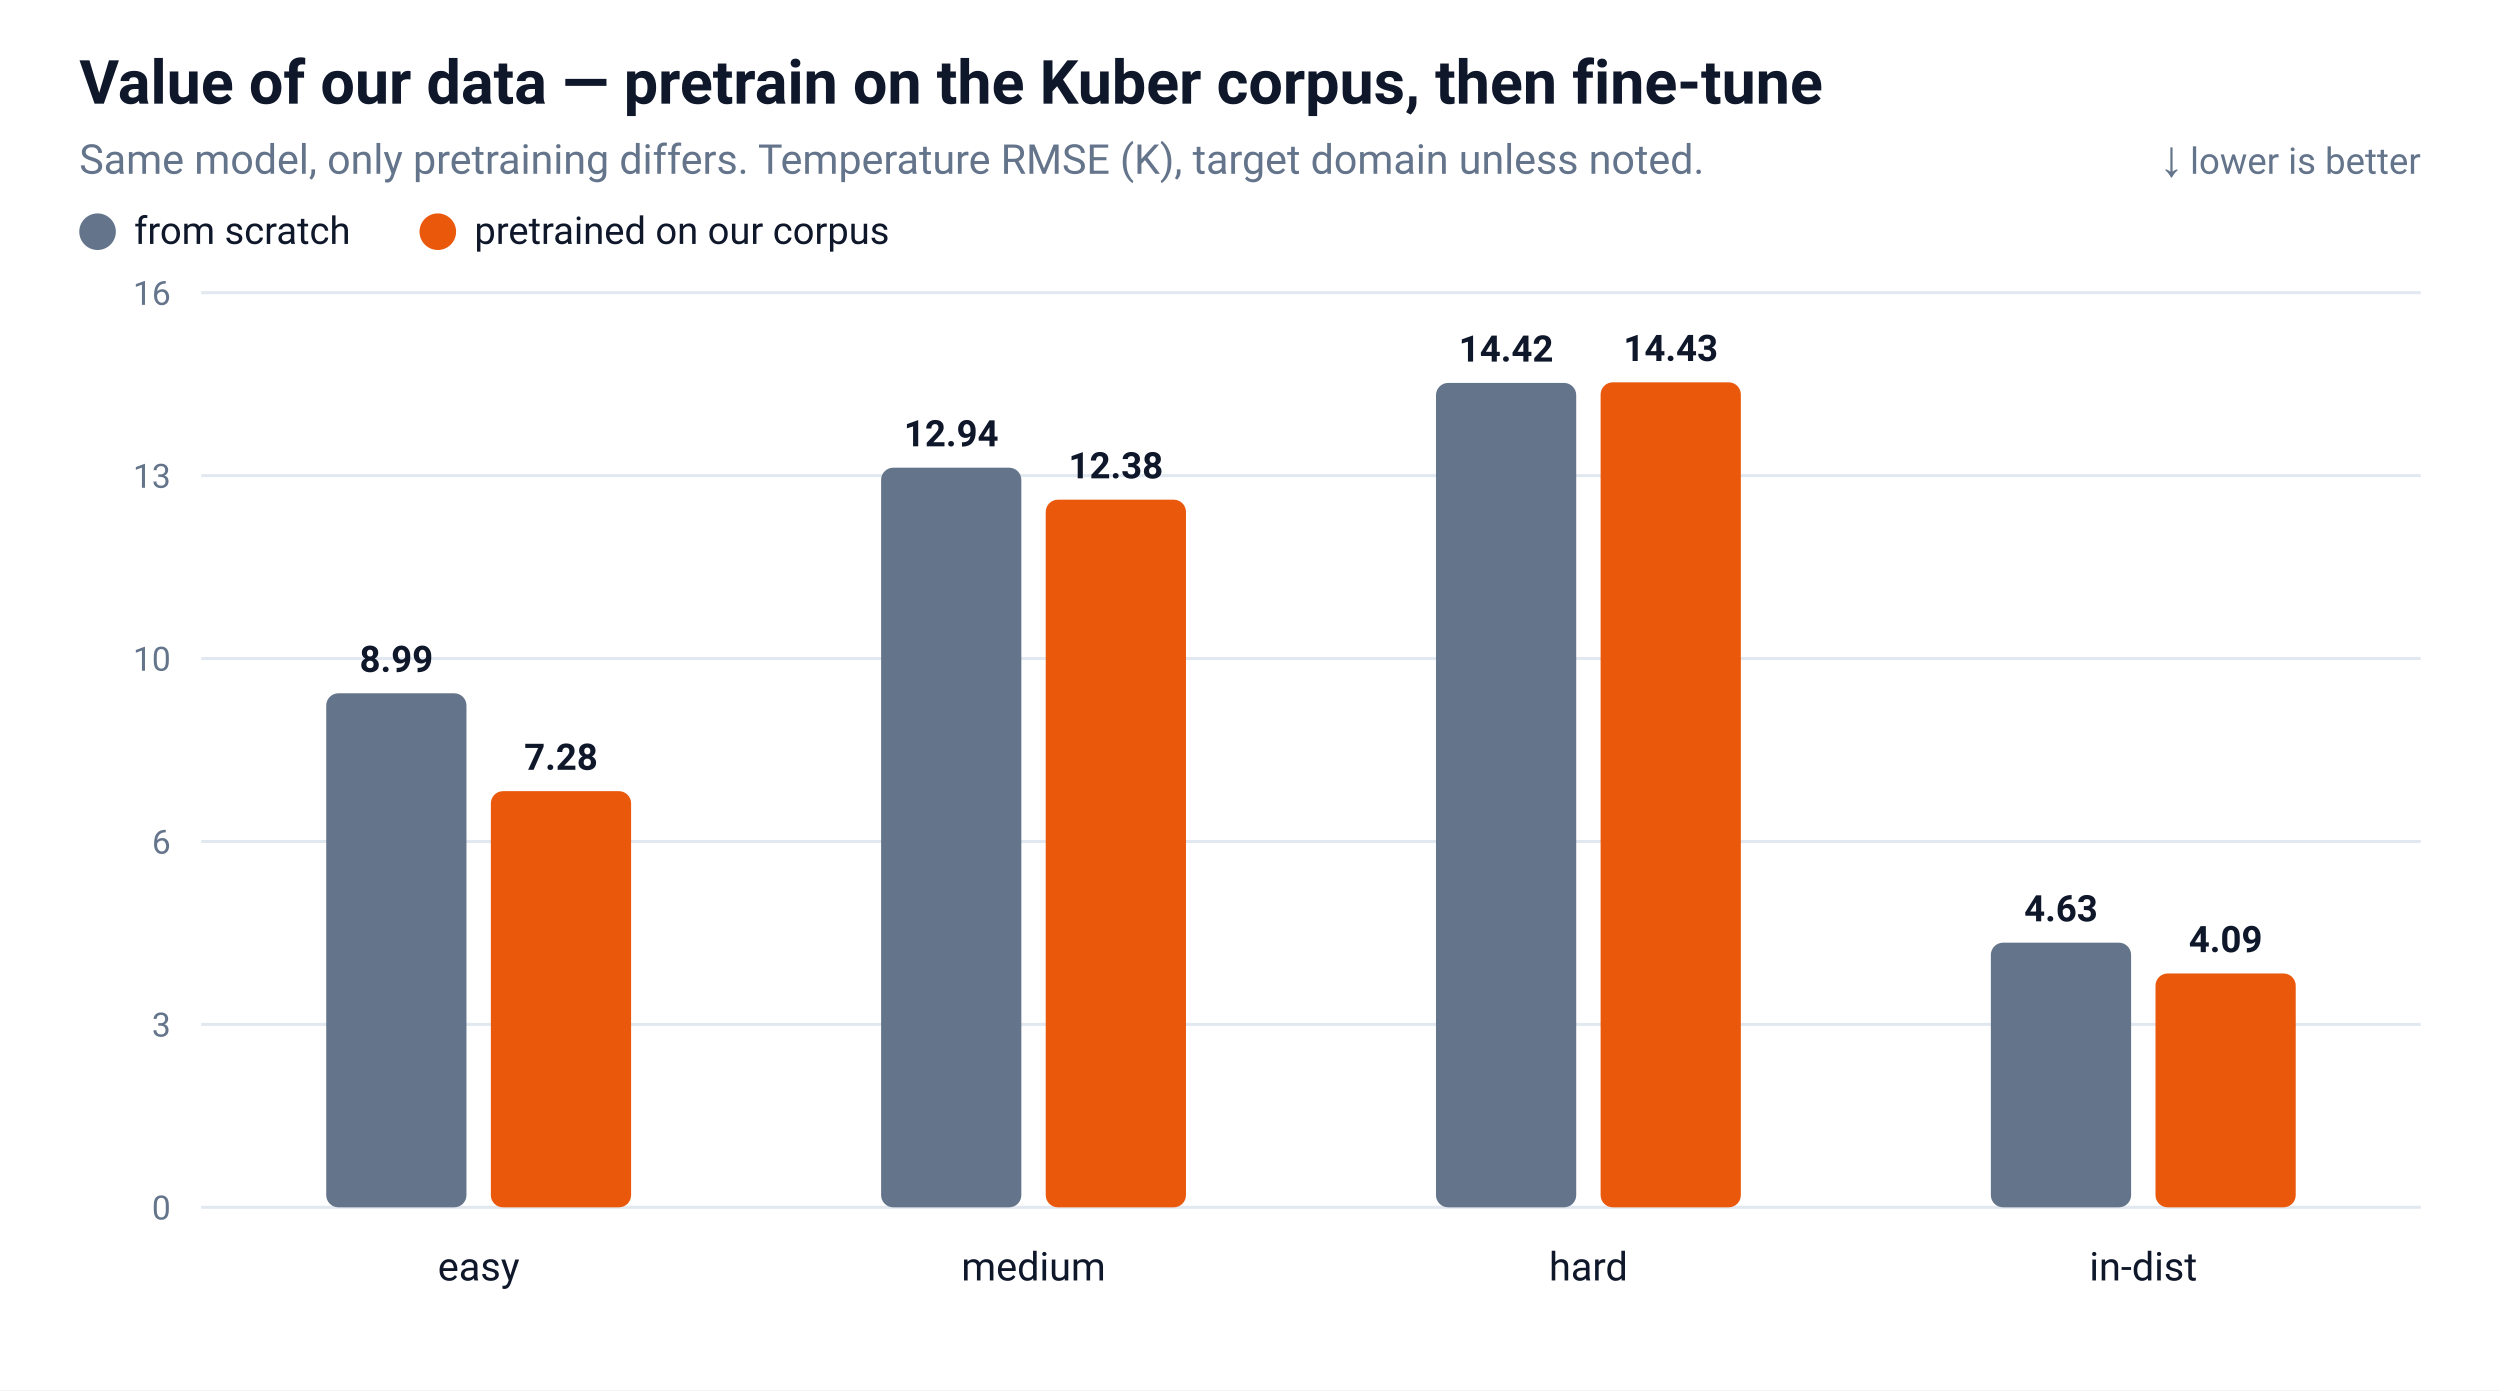
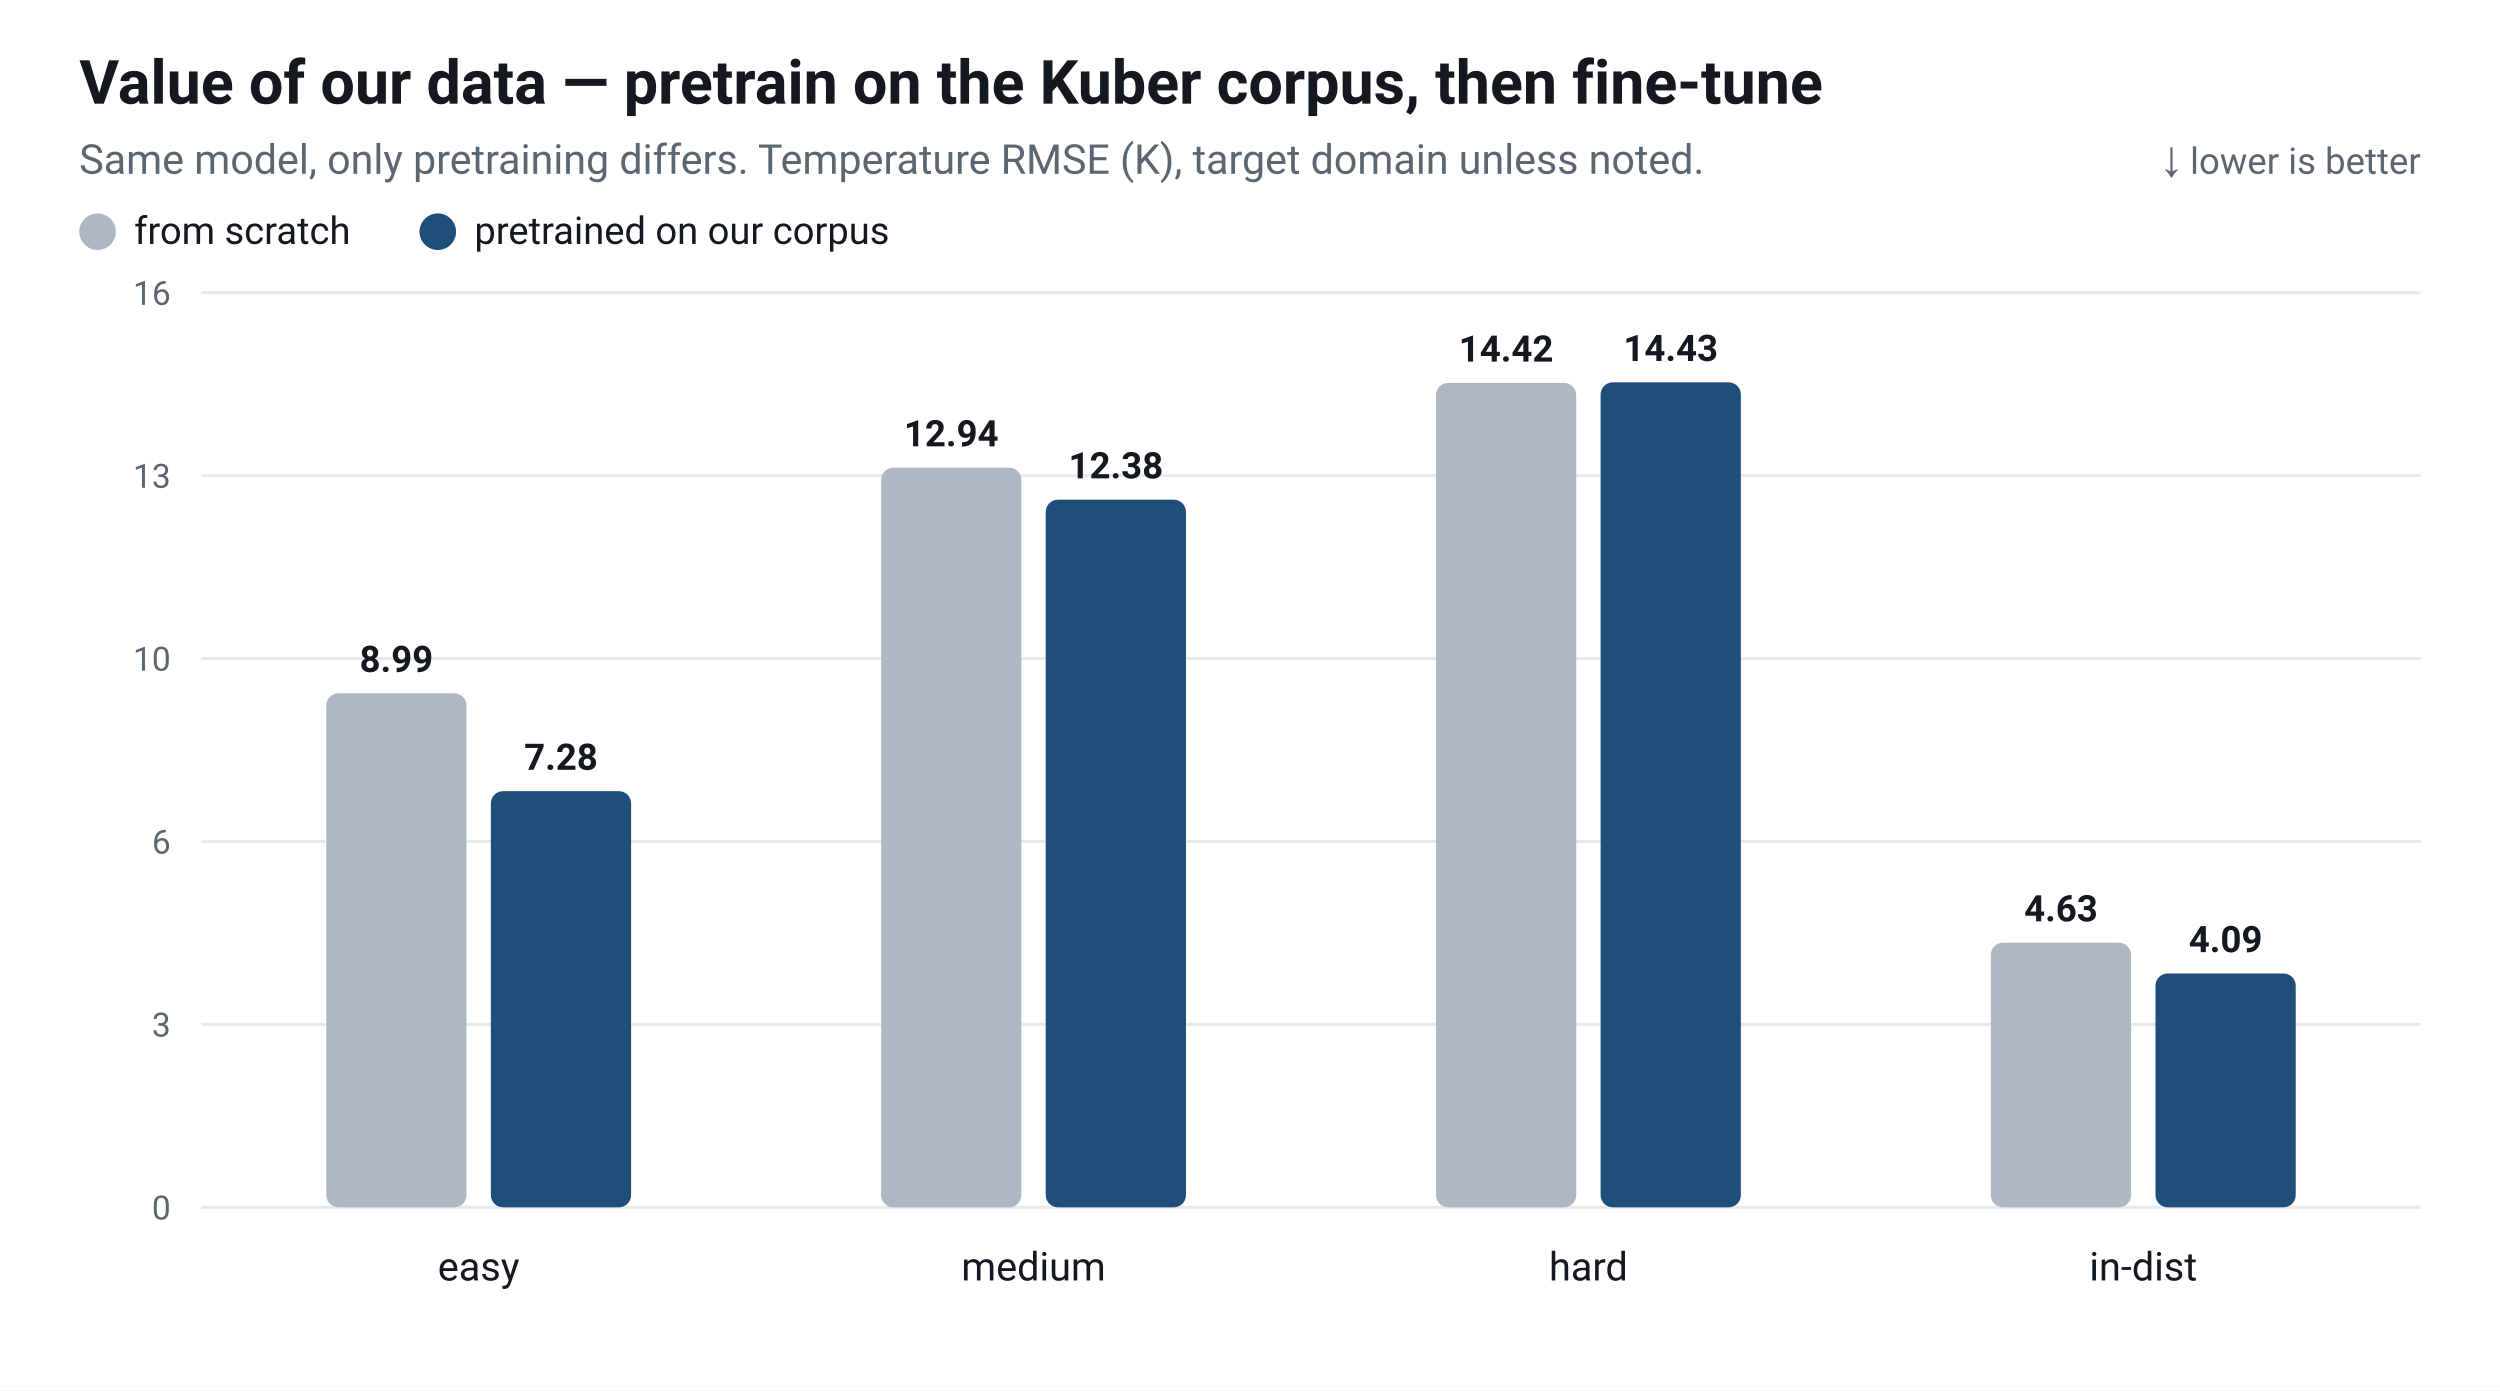
<svg xmlns="http://www.w3.org/2000/svg" width="820" height="456" viewBox="0 0 820 456" font-family="-apple-system,BlinkMacSystemFont,'Segoe UI',Roboto,Helvetica,Arial,sans-serif" role="img" aria-label="Value of our data — pretrain on the Kuber corpus, then fine-tune">
  <rect width="820" height="456" fill="#FFFFFF" />
-   <text x="26" y="34" font-size="20" font-weight="700" fill="#0F172A">Value of our data — pretrain on the Kuber corpus, then fine-tune</text>
-   <text x="26" y="57" font-size="13.5" fill="#64748B">Same model, only pretraining differs. Temperature RMSE (K), target domain unless noted.</text>
-   <text x="794" y="57" font-size="12" fill="#64748B" text-anchor="end">↓ lower is better</text>
-   <circle cx="32" cy="76" r="6" fill="#64748B" />
-   <text x="44" y="80" font-size="12.5" fill="#0F172A">from scratch</text>
-   <circle cx="143.6" cy="76" r="6" fill="#EA580C" />
-   <text x="155.6" y="80" font-size="12.5" fill="#0F172A">pretrained on our corpus</text>
-   <line x1="66" y1="396.0" x2="794" y2="396.0" stroke="#E2E8F0" stroke-width="1" />
-   <text x="56" y="400.0" font-size="11" fill="#64748B" text-anchor="end">0</text>
-   <line x1="66" y1="336.0" x2="794" y2="336.0" stroke="#E2E8F0" stroke-width="1" />
-   <text x="56" y="340.0" font-size="11" fill="#64748B" text-anchor="end">3</text>
-   <line x1="66" y1="276.0" x2="794" y2="276.0" stroke="#E2E8F0" stroke-width="1" />
-   <text x="56" y="280.0" font-size="11" fill="#64748B" text-anchor="end">6</text>
-   <line x1="66" y1="216.0" x2="794" y2="216.0" stroke="#E2E8F0" stroke-width="1" />
-   <text x="56" y="220.0" font-size="11" fill="#64748B" text-anchor="end">10</text>
-   <line x1="66" y1="156.0" x2="794" y2="156.0" stroke="#E2E8F0" stroke-width="1" />
-   <text x="56" y="160.0" font-size="11" fill="#64748B" text-anchor="end">13</text>
-   <line x1="66" y1="96.0" x2="794" y2="96.0" stroke="#E2E8F0" stroke-width="1" />
-   <text x="56" y="100.0" font-size="11" fill="#64748B" text-anchor="end">16</text>
-   <rect x="107.0" y="227.4" width="46.0" height="168.6" rx="4" fill="#64748B" />
-   <text x="130.0" y="220.4" font-size="12" font-weight="700" fill="#0F172A" text-anchor="middle">8.99</text>
-   <rect x="161.0" y="259.5" width="46.0" height="136.5" rx="4" fill="#EA580C" />
-   <text x="184.0" y="252.5" font-size="12" font-weight="700" fill="#0F172A" text-anchor="middle">7.28</text>
-   <text x="157.0" y="420.0" font-size="13" fill="#0F172A" text-anchor="middle">easy</text>
-   <rect x="289.0" y="153.4" width="46.0" height="242.6" rx="4" fill="#64748B" />
-   <text x="312.0" y="146.4" font-size="12" font-weight="700" fill="#0F172A" text-anchor="middle">12.94</text>
-   <rect x="343.0" y="163.9" width="46.0" height="232.1" rx="4" fill="#EA580C" />
-   <text x="366.0" y="156.9" font-size="12" font-weight="700" fill="#0F172A" text-anchor="middle">12.38</text>
-   <text x="339.0" y="420.0" font-size="13" fill="#0F172A" text-anchor="middle">medium</text>
-   <rect x="471.0" y="125.6" width="46.0" height="270.4" rx="4" fill="#64748B" />
-   <text x="494.0" y="118.6" font-size="12" font-weight="700" fill="#0F172A" text-anchor="middle">14.42</text>
-   <rect x="525.0" y="125.4" width="46.0" height="270.6" rx="4" fill="#EA580C" />
-   <text x="548.0" y="118.4" font-size="12" font-weight="700" fill="#0F172A" text-anchor="middle">14.43</text>
-   <text x="521.0" y="420.0" font-size="13" fill="#0F172A" text-anchor="middle">hard</text>
-   <rect x="653.0" y="309.2" width="46.0" height="86.8" rx="4" fill="#64748B" />
-   <text x="676.0" y="302.2" font-size="12" font-weight="700" fill="#0F172A" text-anchor="middle">4.63</text>
-   <rect x="707.0" y="319.3" width="46.0" height="76.7" rx="4" fill="#EA580C" />
-   <text x="730.0" y="312.3" font-size="12" font-weight="700" fill="#0F172A" text-anchor="middle">4.09</text>
-   <text x="703.0" y="420.0" font-size="13" fill="#0F172A" text-anchor="middle">in-dist</text>
+   <text x="26" y="34" font-size="20" font-weight="700" fill="#14181F">Value of our data — pretrain on the Kuber corpus, then fine-tune</text>
+   <text x="26" y="57" font-size="13.5" fill="#5B6672">Same model, only pretraining differs. Temperature RMSE (K), target domain unless noted.</text>
+   <text x="794" y="57" font-size="12" fill="#5B6672" text-anchor="end">↓ lower is better</text>
+   <circle cx="32" cy="76" r="6" fill="#AEB8C2" />
+   <text x="44" y="80" font-size="12.5" fill="#14181F">from scratch</text>
+   <circle cx="143.6" cy="76" r="6" fill="#1F4E79" />
+   <text x="155.6" y="80" font-size="12.5" fill="#14181F">pretrained on our corpus</text>
+   <line x1="66" y1="396.0" x2="794" y2="396.0" stroke="#E6EAEF" stroke-width="1" />
+   <text x="56" y="400.0" font-size="11" fill="#5B6672" text-anchor="end">0</text>
+   <line x1="66" y1="336.0" x2="794" y2="336.0" stroke="#E6EAEF" stroke-width="1" />
+   <text x="56" y="340.0" font-size="11" fill="#5B6672" text-anchor="end">3</text>
+   <line x1="66" y1="276.0" x2="794" y2="276.0" stroke="#E6EAEF" stroke-width="1" />
+   <text x="56" y="280.0" font-size="11" fill="#5B6672" text-anchor="end">6</text>
+   <line x1="66" y1="216.0" x2="794" y2="216.0" stroke="#E6EAEF" stroke-width="1" />
+   <text x="56" y="220.0" font-size="11" fill="#5B6672" text-anchor="end">10</text>
+   <line x1="66" y1="156.0" x2="794" y2="156.0" stroke="#E6EAEF" stroke-width="1" />
+   <text x="56" y="160.0" font-size="11" fill="#5B6672" text-anchor="end">13</text>
+   <line x1="66" y1="96.0" x2="794" y2="96.0" stroke="#E6EAEF" stroke-width="1" />
+   <text x="56" y="100.0" font-size="11" fill="#5B6672" text-anchor="end">16</text>
+   <rect x="107.0" y="227.4" width="46.0" height="168.6" rx="4" fill="#AEB8C2" />
+   <text x="130.0" y="220.4" font-size="12" font-weight="700" fill="#14181F" text-anchor="middle">8.99</text>
+   <rect x="161.0" y="259.5" width="46.0" height="136.5" rx="4" fill="#1F4E79" />
+   <text x="184.0" y="252.5" font-size="12" font-weight="700" fill="#14181F" text-anchor="middle">7.28</text>
+   <text x="157.0" y="420.0" font-size="13" fill="#14181F" text-anchor="middle">easy</text>
+   <rect x="289.0" y="153.4" width="46.0" height="242.6" rx="4" fill="#AEB8C2" />
+   <text x="312.0" y="146.4" font-size="12" font-weight="700" fill="#14181F" text-anchor="middle">12.94</text>
+   <rect x="343.0" y="163.9" width="46.0" height="232.1" rx="4" fill="#1F4E79" />
+   <text x="366.0" y="156.9" font-size="12" font-weight="700" fill="#14181F" text-anchor="middle">12.38</text>
+   <text x="339.0" y="420.0" font-size="13" fill="#14181F" text-anchor="middle">medium</text>
+   <rect x="471.0" y="125.6" width="46.0" height="270.4" rx="4" fill="#AEB8C2" />
+   <text x="494.0" y="118.6" font-size="12" font-weight="700" fill="#14181F" text-anchor="middle">14.42</text>
+   <rect x="525.0" y="125.4" width="46.0" height="270.6" rx="4" fill="#1F4E79" />
+   <text x="548.0" y="118.4" font-size="12" font-weight="700" fill="#14181F" text-anchor="middle">14.43</text>
+   <text x="521.0" y="420.0" font-size="13" fill="#14181F" text-anchor="middle">hard</text>
+   <rect x="653.0" y="309.2" width="46.0" height="86.8" rx="4" fill="#AEB8C2" />
+   <text x="676.0" y="302.2" font-size="12" font-weight="700" fill="#14181F" text-anchor="middle">4.63</text>
+   <rect x="707.0" y="319.3" width="46.0" height="76.7" rx="4" fill="#1F4E79" />
+   <text x="730.0" y="312.3" font-size="12" font-weight="700" fill="#14181F" text-anchor="middle">4.09</text>
+   <text x="703.0" y="420.0" font-size="13" fill="#14181F" text-anchor="middle">in-dist</text>
</svg>
